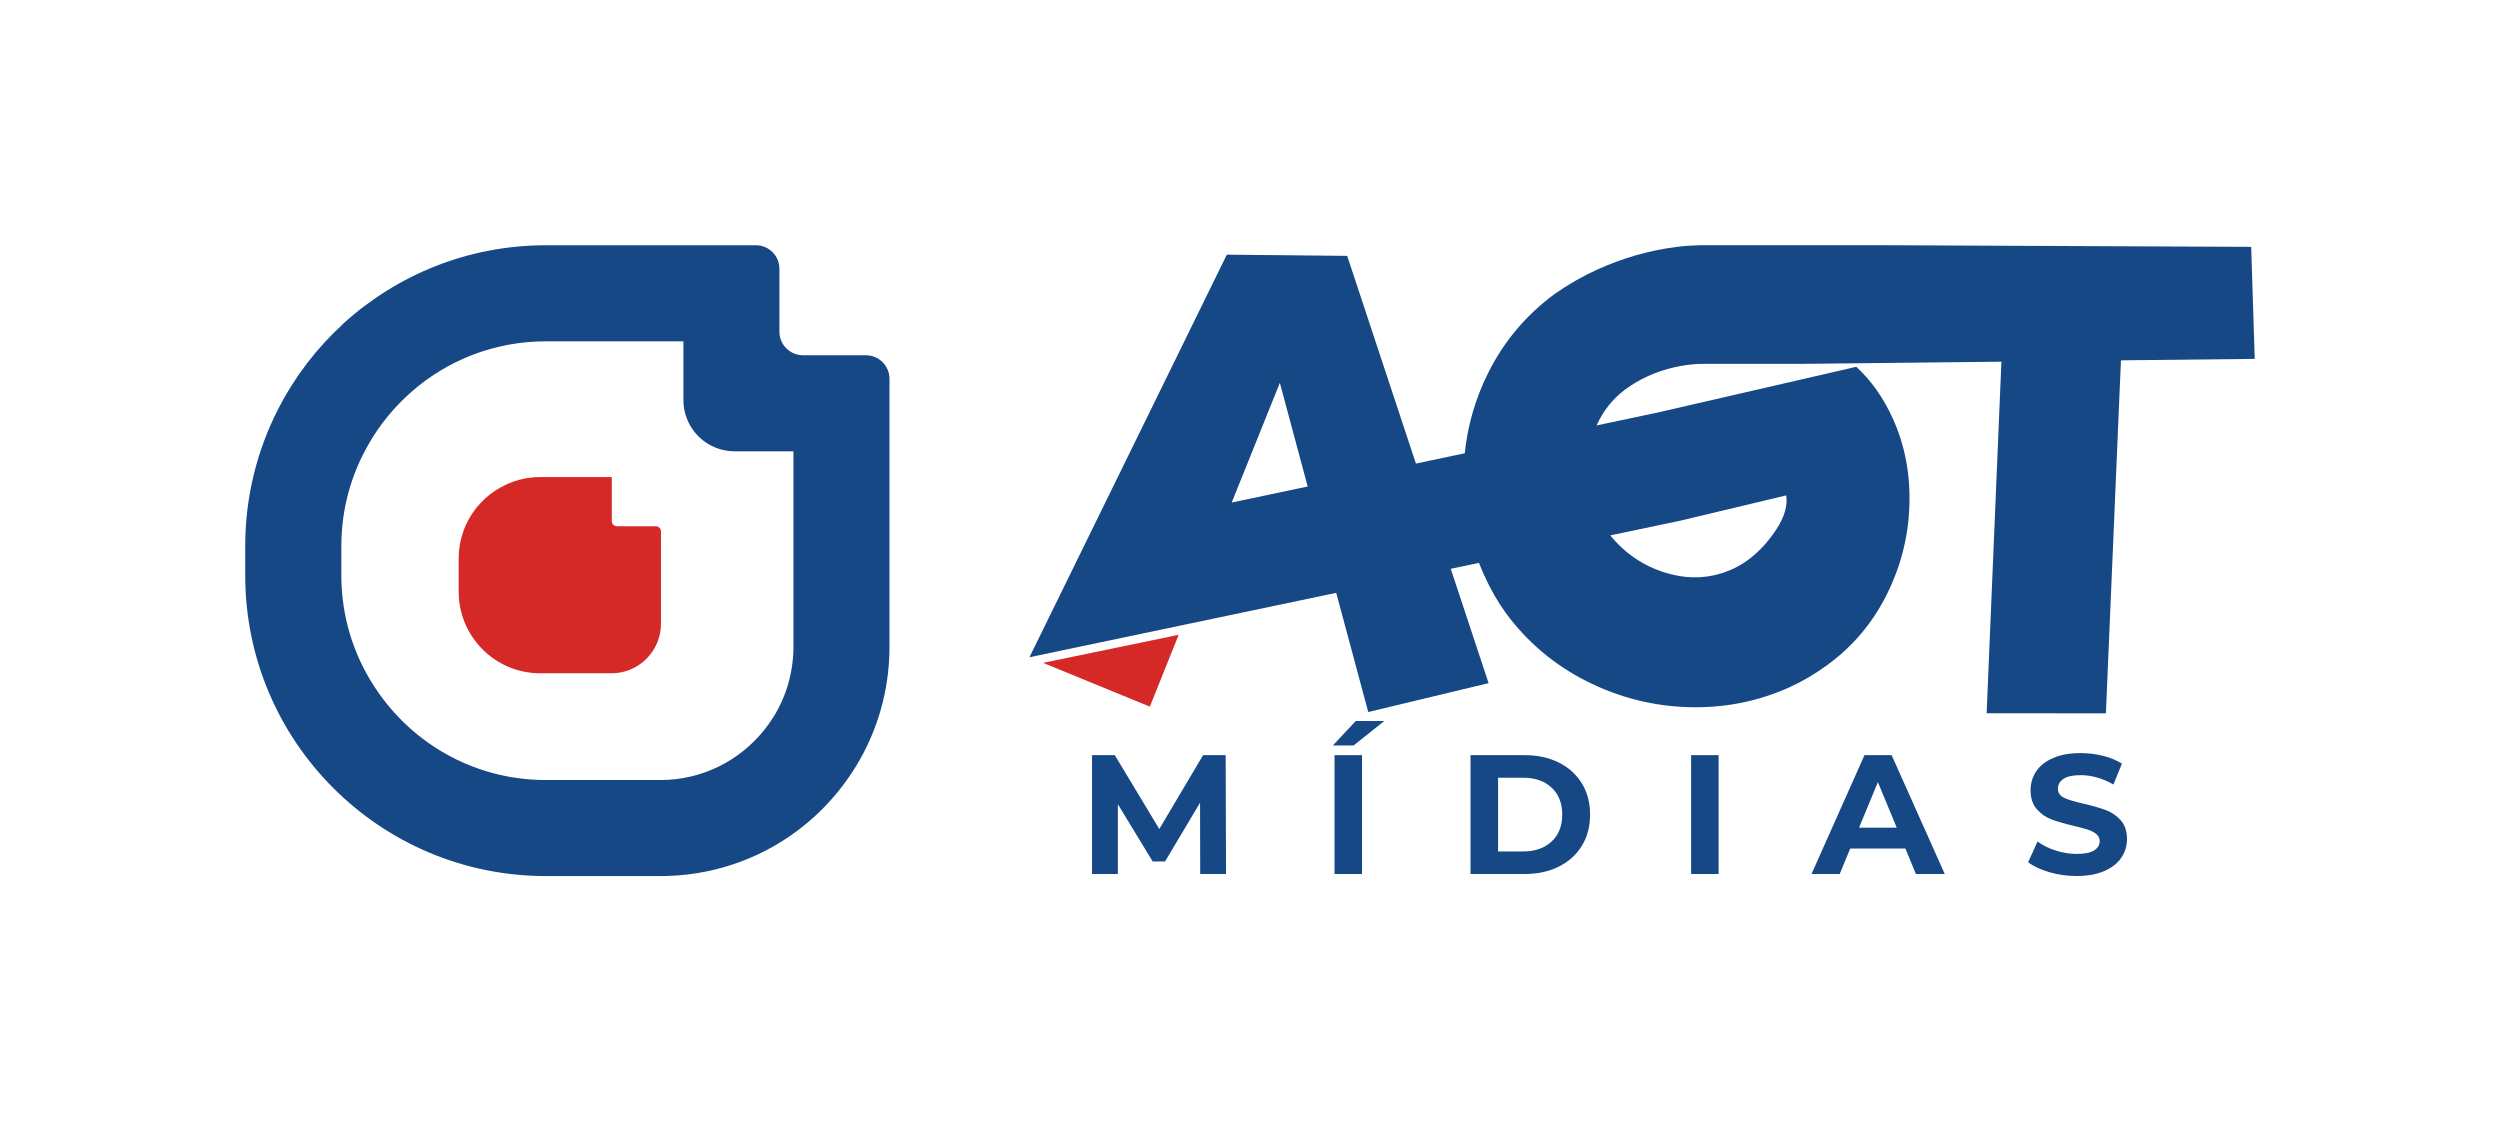
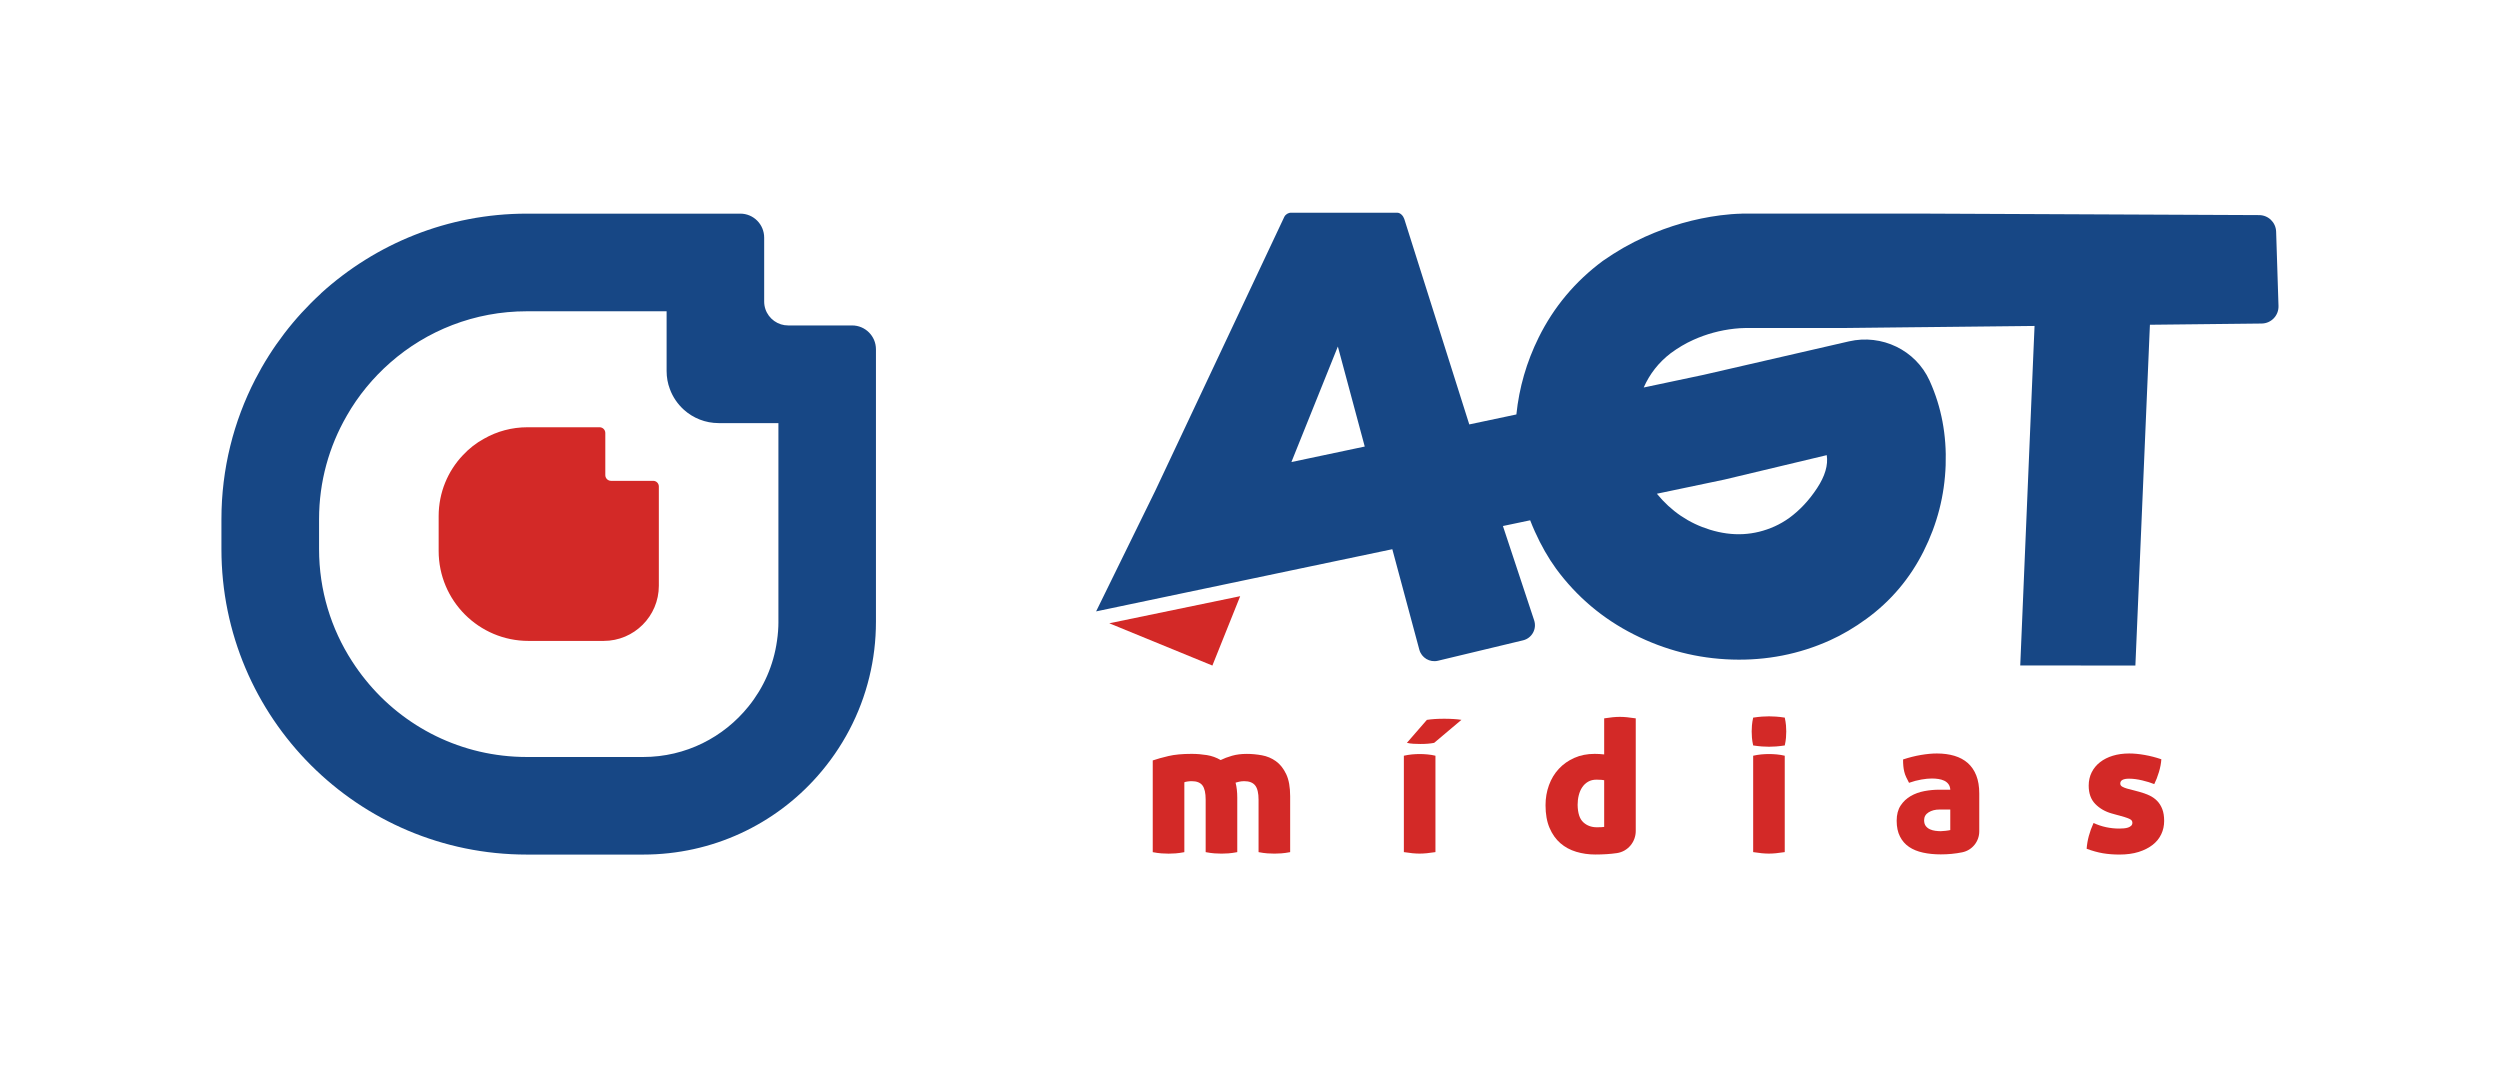
- <svg xmlns="http://www.w3.org/2000/svg" version="1.1" id="Camada_1" x="0px" y="0px" viewBox="0 0 877.25 393.46" style="enable-background:new 0 0 877.25 393.46;" xml:space="preserve">
+ <svg xmlns="http://www.w3.org/2000/svg" version="1.1" id="Camada_1" x="0px" y="0px" viewBox="0 0 1023.69 437.37" style="enable-background:new 0 0 1023.69 437.37;" xml:space="preserve">
  <style type="text/css">
- 	.st0{fill:#D42927;}
- 	.st1{fill:#174886;}
+ 	.st0{fill:#D32927;}
+ 	.st1{fill:#174785;}
</style>
-   <path class="st0" d="M230.11,184.66h-13.59c-1.01,0-1.84-0.83-1.84-1.84V167.4h-25.1c-5.06,0-9.84,1.32-13.97,3.67  c-2.57,1.39-4.85,3.19-6.83,5.3c-4.85,5.1-7.83,12.03-7.83,19.65v11.61c0,15.81,12.82,28.63,28.63,28.63h24.96  c9.64,0,17.4-7.8,17.4-17.44v-3.67V186.5C231.95,185.49,231.15,184.66,230.11,184.66z" />
-   <path class="st1" d="M303.87,124.67h-2.43h-19.65c-0.87,0-1.7-0.14-2.5-0.38c-3.36-1.07-5.79-4.19-5.79-7.87V97.42v-3.08  c0-4.58-3.67-8.28-8.25-8.28h-73.73c-27.35,0-52.24,10.43-71.02,27.45c-0.07,0.07-0.14,0.14-0.17,0.21  c-9.19,8.42-16.85,18.41-22.6,29.57c-7.45,14.49-11.68,30.88-11.68,48.28v10.36c0,58.23,47.21,105.48,105.48,105.48h40.21  c23.99,0,45.55-10.47,60.24-27.17c8.49-9.64,14.73-21.28,17.85-34.14c1.49-6.1,2.29-12.51,2.29-19.1v-94.07  C312.12,128.38,308.45,124.67,303.87,124.67z M278.43,226.99c0,2.22-0.17,4.4-0.49,6.55c-1.18,8.53-4.68,16.33-9.84,22.7  c-8.56,10.64-21.66,17.47-36.36,17.47h-40.21c-22.5,0-42.56-10.36-55.67-26.59c-1.7-2.08-3.26-4.26-4.71-6.52  c-7.21-11.16-11.37-24.44-11.37-38.68v-10.36c0-12.96,3.47-25.13,9.53-35.63c0,0,0-0.03,0.03-0.07c3.95-6.93,9.05-13.1,15.01-18.34  c12.58-11.06,29.12-17.75,47.18-17.75h48.28v20.62c0,2.18,0.38,4.3,1.11,6.2c1.01,2.77,2.7,5.23,4.85,7.17  c3.19,2.88,7.42,4.61,12.03,4.61h20.62V226.99z" />
-   <polygon class="st0" points="413.6,222.75 366.01,232.6 403.48,247.96 " />
-   <path class="st1" d="M697.11,250.28l41.85,0.03l4.87-114.33l0.03-0.66l0.21-4.86h0l0.18-4.02l46.94-0.51l-1.25-39.31l-127.13-0.57  h-66.88v0.02c-2.53,0.06-5.14,0.25-7.83,0.6c-9.41,1.22-18.54,3.83-27.4,7.82c-5.26,2.37-10.36,5.28-15.29,8.74  c-10.07,7.47-17.85,16.76-23.34,27.88c-4.39,8.89-7.08,18.21-8.09,27.94l-17.13,3.62l-24.12-72.89l-42.24-0.42l-47.76,97.43  l-21.49,43.82l-0.01,0.02l53.7-11.27l20.9-4.39l33.05-6.94c3.75,13.94,7.49,27.88,11.24,41.82l42.23-10.13l-13.28-40.12l9.91-2.08  c0.54,1.39,1.11,2.77,1.73,4.13c2.25,5.01,4.81,9.49,7.68,13.45c7.52,10.2,16.93,18.16,28.24,23.88c11.3,5.72,23.21,8.77,35.74,9.16  c12.52,0.38,24.37-1.94,35.54-6.97c4.49-2.02,8.95-4.64,13.36-7.87c8.83-6.44,15.73-14.61,20.7-24.49  c4.97-9.88,7.65-20.31,8.03-31.29c0.38-10.98-1.53-21.15-5.75-30.52c-3.29-7.32-7.58-13.41-12.87-18.29l-69.46,15.99l-21.66,4.58  c2.18-4.95,5.45-9.1,9.78-12.43c2.66-1.97,5.41-3.59,8.23-4.86c4.74-2.14,9.73-3.49,14.96-4.07c1.3-0.14,2.56-0.22,3.78-0.24h1.39  h8.95h24.82l26.11-0.28l4.52-0.05l39.5-0.43l-0.39,9.07L697.11,250.28z M432.21,176.34l1.68-4.19l15.21-37.8  c3.26,12.12,6.51,24.24,9.77,36.36L432.21,176.34z M589.56,182.72l37.22-8.88c0.55,3.61-0.62,7.61-3.51,12  c-2.88,4.39-6.25,7.98-10.08,10.79c-1.75,1.25-3.53,2.28-5.32,3.09c-7.45,3.35-15.29,3.76-23.54,1.22  c-7.67-2.36-14.1-6.72-19.29-13.07L589.56,182.72z" />
-   <g>
-     <polygon class="st1" points="422.17,264.98 406.79,290.9 391.18,264.98 383.2,264.98 383.2,306.69 392.26,306.69 392.26,282.2    404.47,302.28 408.82,302.28 421.1,281.67 421.15,306.69 430.21,306.69 430.09,264.98  " />
-     <rect x="468.29" y="264.98" class="st1" width="9.65" height="41.71" />
-     <polygon class="st1" points="467.69,261.59 474.96,261.59 485.74,253.01 475.73,253.01  " />
-     <path class="st1" d="M546.97,267.57c-3.48-1.73-7.48-2.59-12.01-2.59h-18.95v41.71h18.95c4.53,0,8.53-0.86,12.01-2.59   c3.48-1.73,6.18-4.16,8.1-7.3c1.93-3.14,2.89-6.79,2.89-10.96c0-4.17-0.96-7.83-2.89-10.96   C553.14,271.74,550.44,269.3,546.97,267.57z M544.47,295.28c-2.48,2.32-5.81,3.49-9.98,3.49h-8.82v-25.86h8.82   c4.17,0,7.5,1.16,9.98,3.49c2.48,2.32,3.72,5.47,3.72,9.44C548.19,289.81,546.95,292.96,544.47,295.28z" />
-     <rect x="593.41" y="264.98" class="st1" width="9.65" height="41.71" />
-     <path class="st1" d="M654.25,264.98l-18.59,41.71h9.89l3.69-8.94h19.36l3.69,8.94h10.13l-18.65-41.71H654.25z M652.34,290.42   l6.61-15.97l6.61,15.97H652.34z" />
-     <path class="st1" d="M744.19,287.86c-1.45-1.63-3.19-2.82-5.21-3.58c-2.03-0.75-4.63-1.51-7.81-2.26   c-3.06-0.68-5.33-1.36-6.82-2.06c-1.49-0.69-2.23-1.76-2.23-3.19s0.65-2.58,1.94-3.46c1.29-0.87,3.29-1.31,5.99-1.31   c3.85,0,7.71,1.09,11.56,3.28l2.98-7.33c-1.91-1.19-4.13-2.11-6.67-2.74c-2.54-0.63-5.14-0.95-7.81-0.95   c-3.81,0-7.04,0.58-9.68,1.73c-2.64,1.15-4.62,2.71-5.93,4.68c-1.31,1.97-1.97,4.16-1.97,6.58c0,2.78,0.72,5.01,2.17,6.67   c1.45,1.67,3.19,2.88,5.21,3.63c2.03,0.75,4.63,1.51,7.81,2.26c2.07,0.48,3.7,0.91,4.92,1.31c1.21,0.4,2.2,0.92,2.98,1.58   s1.16,1.48,1.16,2.47c0,1.35-0.66,2.43-1.97,3.25c-1.31,0.81-3.34,1.22-6.08,1.22c-2.46,0-4.93-0.4-7.39-1.19   c-2.46-0.79-4.59-1.85-6.38-3.16l-3.28,7.27c1.87,1.43,4.34,2.59,7.42,3.49c3.08,0.89,6.27,1.34,9.56,1.34   c3.81,0,7.05-0.58,9.71-1.73c2.66-1.15,4.66-2.71,5.99-4.68c1.33-1.97,2-4.14,2-6.52C746.37,291.7,745.64,289.49,744.19,287.86z" />
-   </g>
+   <path class="st0" d="M269.78,199.21v40.63c0,12.48-10.12,22.6-22.6,22.6h-30.75c-20.33,0-36.81-16.48-36.81-36.81v-14.31  c0-9.68,3.79-18.49,9.95-24.96c2.51-2.69,5.41-4.98,8.67-6.74c5.24-2.99,11.32-4.67,17.74-4.67h29.54c1.29,0,2.34,1.05,2.34,2.34  v17.26c0,1.29,1.05,2.34,2.33,2.34h17.26C268.77,196.88,269.78,197.94,269.78,199.21z" />
+   <path class="st1" d="M348.91,133.26h-2.88h-23.3c-1.03,0-2.01-0.16-2.96-0.45c-3.99-1.27-6.86-4.97-6.86-9.33v-22.52V97.3  c0-5.42-4.36-9.82-9.78-9.82h-87.41c-32.42,0-61.93,12.37-84.2,32.55c-0.08,0.08-0.16,0.16-0.21,0.25  c-10.89,9.99-19.97,21.82-26.79,35.06c-8.84,17.18-13.85,36.62-13.85,57.25v12.29c0,69.04,55.97,125.05,125.05,125.05h47.67  c28.44,0,54-12.41,71.42-32.22c10.07-11.42,17.47-25.23,21.16-40.48c1.77-7.23,2.71-14.84,2.71-22.64V143.04  C358.69,137.66,354.33,133.26,348.91,133.26z M318.75,254.57c0,2.63-0.21,5.22-0.58,7.77c-1.4,10.11-5.55,19.36-11.67,26.92  c-10.15,12.62-25.68,20.71-43.11,20.71h-47.67c-26.67,0-50.47-12.29-66-31.52c-2.01-2.47-3.86-5.05-5.59-7.73  c-8.55-13.23-13.48-28.97-13.48-45.86v-12.29c0-15.37,4.11-29.79,11.3-42.25c0,0,0-0.04,0.04-0.08  c4.68-8.22,10.73-15.53,17.79-21.74c14.92-13.11,34.52-21.04,55.93-21.04h57.25v24.45c0,2.59,0.45,5.1,1.32,7.36  c1.19,3.29,3.21,6.21,5.75,8.51c3.78,3.41,8.79,5.47,14.26,5.47h24.45V254.57z" />
+   <polygon class="st0" points="507.83,244.12 454.22,255.22 496.44,272.53 " />
+   <path class="st1" d="M827.24,272.49l47.15,0.03l5.49-128.8l0.03-0.74l0.23-5.47h0l0.2-4.53l45.75-0.5c3.91-0.04,7.03-3.29,6.9-7.21  l-0.97-30.43c-0.12-3.76-3.19-6.75-6.95-6.76l-136.49-0.61h-75.34v0.02c-2.85,0.06-5.79,0.29-8.82,0.68  c-10.6,1.38-20.89,4.32-30.87,8.81c-5.93,2.67-11.67,5.95-17.22,9.84c-11.35,8.42-20.11,18.89-26.3,31.41  c-4.95,10.02-7.98,20.51-9.11,31.48l-19.29,4.08l-26.61-84.12c-0.42-1.26-1.55-2.55-2.88-2.57l-43.44,0  c-1.2-0.01-2.3,0.67-2.83,1.74l-52.82,112.12l-24.21,49.37l-0.01,0.02l60.5-12.7l23.55-4.95l37.24-7.81  c3.69,13.71,7.37,27.43,11.06,41.14c0.89,3.32,4.27,5.33,7.62,4.53l34.85-8.36c3.62-0.87,5.72-4.64,4.55-8.18l-12.79-38.63  l11.16-2.34c0.6,1.56,1.25,3.12,1.95,4.66c2.54,5.64,5.42,10.69,8.65,15.15c8.47,11.5,19.08,20.46,31.81,26.9  c12.73,6.45,26.15,9.88,40.26,10.31c14.11,0.43,27.46-2.19,40.04-7.85c5.06-2.28,10.08-5.23,15.05-8.87  c9.95-7.26,17.72-16.46,23.32-27.59c5.6-11.13,8.62-22.88,9.05-35.26c0.43-12.37-1.73-23.83-6.48-34.39  c-0.04-0.08-0.07-0.16-0.11-0.25c-5.69-12.53-19.58-19.17-33-16.08l-59.65,13.73l-24.4,5.16c2.46-5.58,6.13-10.25,11.02-14.01  c3-2.22,6.09-4.05,9.28-5.48c5.34-2.41,10.96-3.94,16.85-4.59c1.46-0.16,2.88-0.25,4.26-0.27h1.57h10.08h27.97l29.41-0.32l5.09-0.05  l44.51-0.48l-0.44,10.22L827.24,272.49z M528.8,189.2l1.89-4.72l17.13-42.59c3.67,13.66,7.34,27.31,11.01,40.96L528.8,189.2z   M706.08,196.38l41.93-10.01c0.62,4.07-0.7,8.58-3.96,13.52c-3.25,4.95-7.04,9-11.35,12.16c-1.97,1.41-3.98,2.57-6,3.48  c-8.39,3.78-17.23,4.24-26.52,1.37c-8.64-2.66-15.88-7.57-21.73-14.73L706.08,196.38z" />
+   <path class="st0" d="M487.97,308.69c2.09,0,4.16,0.17,6.2,0.5c2.04,0.33,3.93,1.01,5.66,2.03c1.33-0.66,2.88-1.25,4.67-1.76  c1.78-0.51,3.8-0.76,6.04-0.76c1.99,0,4.04,0.19,6.16,0.57c2.12,0.38,4.03,1.19,5.74,2.41c1.71,1.22,3.11,2.98,4.21,5.28  c1.1,2.29,1.64,5.33,1.64,9.1v22.87c-1.33,0.25-2.52,0.42-3.6,0.5c-1.07,0.08-2.01,0.11-2.83,0.11c-0.87,0-1.84-0.04-2.91-0.11  c-1.07-0.08-2.27-0.24-3.6-0.5v-21.49c0-2.7-0.46-4.64-1.38-5.81c-0.92-1.17-2.42-1.76-4.51-1.76c-0.71,0-1.41,0.08-2.1,0.23  s-1.16,0.28-1.42,0.38c0.46,1.79,0.69,3.83,0.69,6.12v22.33c-1.33,0.25-2.52,0.42-3.6,0.5c-1.07,0.08-2.01,0.11-2.83,0.11  c-0.87,0-1.84-0.04-2.91-0.11c-1.07-0.08-2.27-0.24-3.6-0.5v-21.49c0-2.7-0.43-4.64-1.3-5.81c-0.87-1.17-2.35-1.76-4.44-1.76  c-0.56,0-1.16,0.05-1.8,0.15c-0.64,0.1-1.03,0.2-1.19,0.31v28.61c-1.33,0.25-2.52,0.42-3.6,0.5c-1.07,0.08-2.01,0.11-2.83,0.11  c-0.87,0-1.84-0.04-2.91-0.11c-1.07-0.08-2.27-0.24-3.6-0.5v-37.56c1.78-0.61,3.93-1.21,6.43-1.8  C480.98,308.98,484.14,308.69,487.97,308.69z" />
+   <path class="st0" d="M587.79,348.92c-1.33,0.2-2.52,0.36-3.6,0.46c-1.07,0.1-2.04,0.15-2.91,0.15c-0.87,0-1.84-0.05-2.91-0.15  c-1.07-0.1-2.24-0.26-3.52-0.46v-39.47c1.12-0.25,2.23-0.43,3.33-0.54c1.1-0.1,2.15-0.15,3.17-0.15c0.97,0,2.01,0.05,3.14,0.15  c1.12,0.1,2.22,0.28,3.29,0.54V348.92z" />
+   <path class="st0" d="M730.82,348.92c-1.33,0.2-2.52,0.36-3.6,0.46c-1.07,0.1-2.04,0.15-2.91,0.15c-0.87,0-1.84-0.05-2.91-0.15  c-1.07-0.1-2.24-0.26-3.52-0.46v-39.47c1.12-0.25,2.23-0.43,3.33-0.54c1.1-0.1,2.15-0.15,3.17-0.15c0.97,0,2.01,0.05,3.14,0.15  c1.12,0.1,2.22,0.28,3.29,0.54V348.92z" />
+   <path class="st0" d="M598.42,294.76c-0.92-0.15-2-0.27-3.25-0.34c-1.25-0.08-2.54-0.11-3.86-0.11c-2.7,0-5.05,0.15-7.04,0.46  l-8.18,9.41c0.87,0.2,1.77,0.33,2.71,0.38c0.94,0.05,1.9,0.08,2.87,0.08c2.19,0,4.05-0.15,5.58-0.46L598.42,294.76z" />
+   <path class="st0" d="M656.86,294.15c1.27-0.2,2.45-0.36,3.52-0.46c1.07-0.1,2.04-0.15,2.91-0.15c0.87,0,1.84,0.05,2.91,0.15  c1.07,0.1,2.27,0.26,3.6,0.46v46.12c0,4.49-3.24,8.39-7.69,9.05c-0.03,0-0.05,0.01-0.08,0.01c-2.58,0.38-5.52,0.57-8.83,0.57  c-2.7,0-5.29-0.37-7.76-1.11c-2.47-0.74-4.64-1.91-6.5-3.52c-1.86-1.61-3.34-3.7-4.44-6.27c-1.1-2.57-1.64-5.67-1.64-9.29  c0-2.91,0.47-5.65,1.41-8.22c0.94-2.57,2.29-4.81,4.05-6.69c1.76-1.89,3.88-3.38,6.35-4.47c2.47-1.1,5.24-1.64,8.3-1.64  c1.27,0,2.57,0.08,3.9,0.23V294.15z M646,329.57c0.05,3.37,0.82,5.74,2.3,7.11c1.48,1.38,3.34,2.07,5.58,2.07  c0.71,0,1.31-0.01,1.8-0.04c0.48-0.03,0.88-0.06,1.19-0.11v-19.12c-0.15-0.05-0.5-0.1-1.03-0.15c-0.54-0.05-1.24-0.08-2.1-0.08  c-1.33,0-2.47,0.28-3.44,0.84c-0.97,0.56-1.77,1.31-2.41,2.26c-0.64,0.94-1.11,2.04-1.42,3.29C646.15,326.88,646,328.19,646,329.57z  " />
+   <path class="st0" d="M730.82,293.85c0.25,1.17,0.42,2.23,0.5,3.17c0.08,0.94,0.11,1.77,0.11,2.49c0,0.76-0.04,1.62-0.11,2.56  c-0.08,0.94-0.24,2-0.5,3.17c-1.33,0.2-2.52,0.34-3.6,0.42c-1.07,0.08-2.01,0.11-2.83,0.11c-0.87,0-1.84-0.04-2.91-0.11  c-1.07-0.08-2.27-0.22-3.6-0.42c-0.26-1.17-0.42-2.23-0.5-3.17c-0.08-0.94-0.11-1.8-0.11-2.56c0-0.71,0.04-1.54,0.11-2.49  c0.08-0.94,0.24-2,0.5-3.17c1.33-0.2,2.52-0.34,3.6-0.42c1.07-0.08,2.04-0.11,2.91-0.11c0.82,0,1.76,0.04,2.83,0.11  C728.3,293.5,729.5,293.64,730.82,293.85z" />
+   <path class="st0" d="M776.64,336.07c0-2.5,0.54-4.56,1.61-6.2c1.07-1.63,2.45-2.93,4.13-3.9c1.68-0.97,3.54-1.64,5.58-2.03  c2.04-0.38,4.03-0.57,5.97-0.57h4.67c-0.05-0.92-0.31-1.68-0.76-2.3c-0.46-0.61-1.05-1.08-1.76-1.41c-0.71-0.33-1.51-0.56-2.37-0.69  c-0.87-0.13-1.76-0.19-2.68-0.19c-1.22,0-2.65,0.14-4.28,0.42c-1.63,0.28-3.32,0.73-5.05,1.34c-0.46-0.87-0.85-1.66-1.19-2.37  c-0.33-0.71-0.59-1.44-0.76-2.18c-0.18-0.74-0.31-1.5-0.38-2.29c-0.08-0.79-0.11-1.69-0.11-2.72c2.45-0.81,4.88-1.43,7.3-1.84  c2.42-0.41,4.6-0.61,6.54-0.61c2.65,0,5.05,0.32,7.19,0.96c2.14,0.64,3.96,1.62,5.47,2.95c1.5,1.33,2.66,3.02,3.48,5.09  c0.81,2.06,1.22,4.53,1.22,7.38v15.52c0,4.14-2.9,7.73-6.95,8.56c-0.03,0.01-0.05,0.01-0.08,0.02c-2.75,0.56-5.66,0.84-8.72,0.84  c-2.65,0-5.09-0.24-7.3-0.73c-2.22-0.48-4.12-1.26-5.7-2.33c-1.58-1.07-2.82-2.49-3.71-4.25  C777.09,340.77,776.64,338.62,776.64,336.07z M794.69,340.35c0.46,0,1.12-0.05,1.99-0.15c0.87-0.1,1.5-0.2,1.91-0.31v-8.41h-4.36  c-1.79,0-3.29,0.38-4.51,1.15c-1.22,0.76-1.84,1.84-1.84,3.21c0,1.02,0.23,1.82,0.69,2.41c0.46,0.59,1.03,1.03,1.72,1.34  c0.69,0.31,1.43,0.51,2.22,0.61C793.3,340.3,794.03,340.35,794.69,340.35z" />
+   <path class="st0" d="M875.93,324.21c1.53,0.41,2.92,0.91,4.17,1.49c1.25,0.59,2.32,1.34,3.21,2.26c0.89,0.92,1.59,2.04,2.1,3.37  c0.51,1.33,0.76,2.93,0.76,4.82c0,1.94-0.39,3.75-1.18,5.43c-0.79,1.68-1.96,3.14-3.52,4.36c-1.56,1.22-3.47,2.19-5.74,2.91  c-2.27,0.71-4.88,1.07-7.84,1.07c-2.45,0-4.72-0.18-6.81-0.53c-2.09-0.36-4.31-0.97-6.65-1.84c0.25-3.47,1.2-6.99,2.83-10.56  c1.63,0.76,3.34,1.34,5.12,1.72c1.78,0.38,3.57,0.57,5.35,0.57c0.61,0,1.25-0.03,1.91-0.08c0.66-0.05,1.25-0.17,1.76-0.34  c0.51-0.18,0.93-0.42,1.26-0.73c0.33-0.31,0.5-0.71,0.5-1.22c0-0.66-0.33-1.16-0.99-1.49c-0.66-0.33-1.43-0.62-2.29-0.88l-5.2-1.45  c-2.7-0.76-4.95-2.07-6.73-3.9c-1.79-1.84-2.68-4.33-2.68-7.5c0-1.99,0.41-3.8,1.22-5.43c0.81-1.63,1.96-3.02,3.44-4.17  c1.48-1.15,3.22-2.03,5.24-2.64c2.01-0.61,4.25-0.92,6.69-0.92c1.94,0,4.05,0.2,6.35,0.61c2.3,0.41,4.56,0.99,6.81,1.76  c-0.1,1.63-0.43,3.38-0.99,5.24c-0.56,1.86-1.2,3.51-1.91,4.93c-1.38-0.56-3.03-1.07-4.97-1.53c-1.94-0.46-3.72-0.69-5.35-0.69  c-2.4,0-3.6,0.66-3.6,1.99c0,0.56,0.28,0.99,0.84,1.3c0.56,0.31,1.2,0.56,1.91,0.76L875.93,324.21z" />
</svg>
